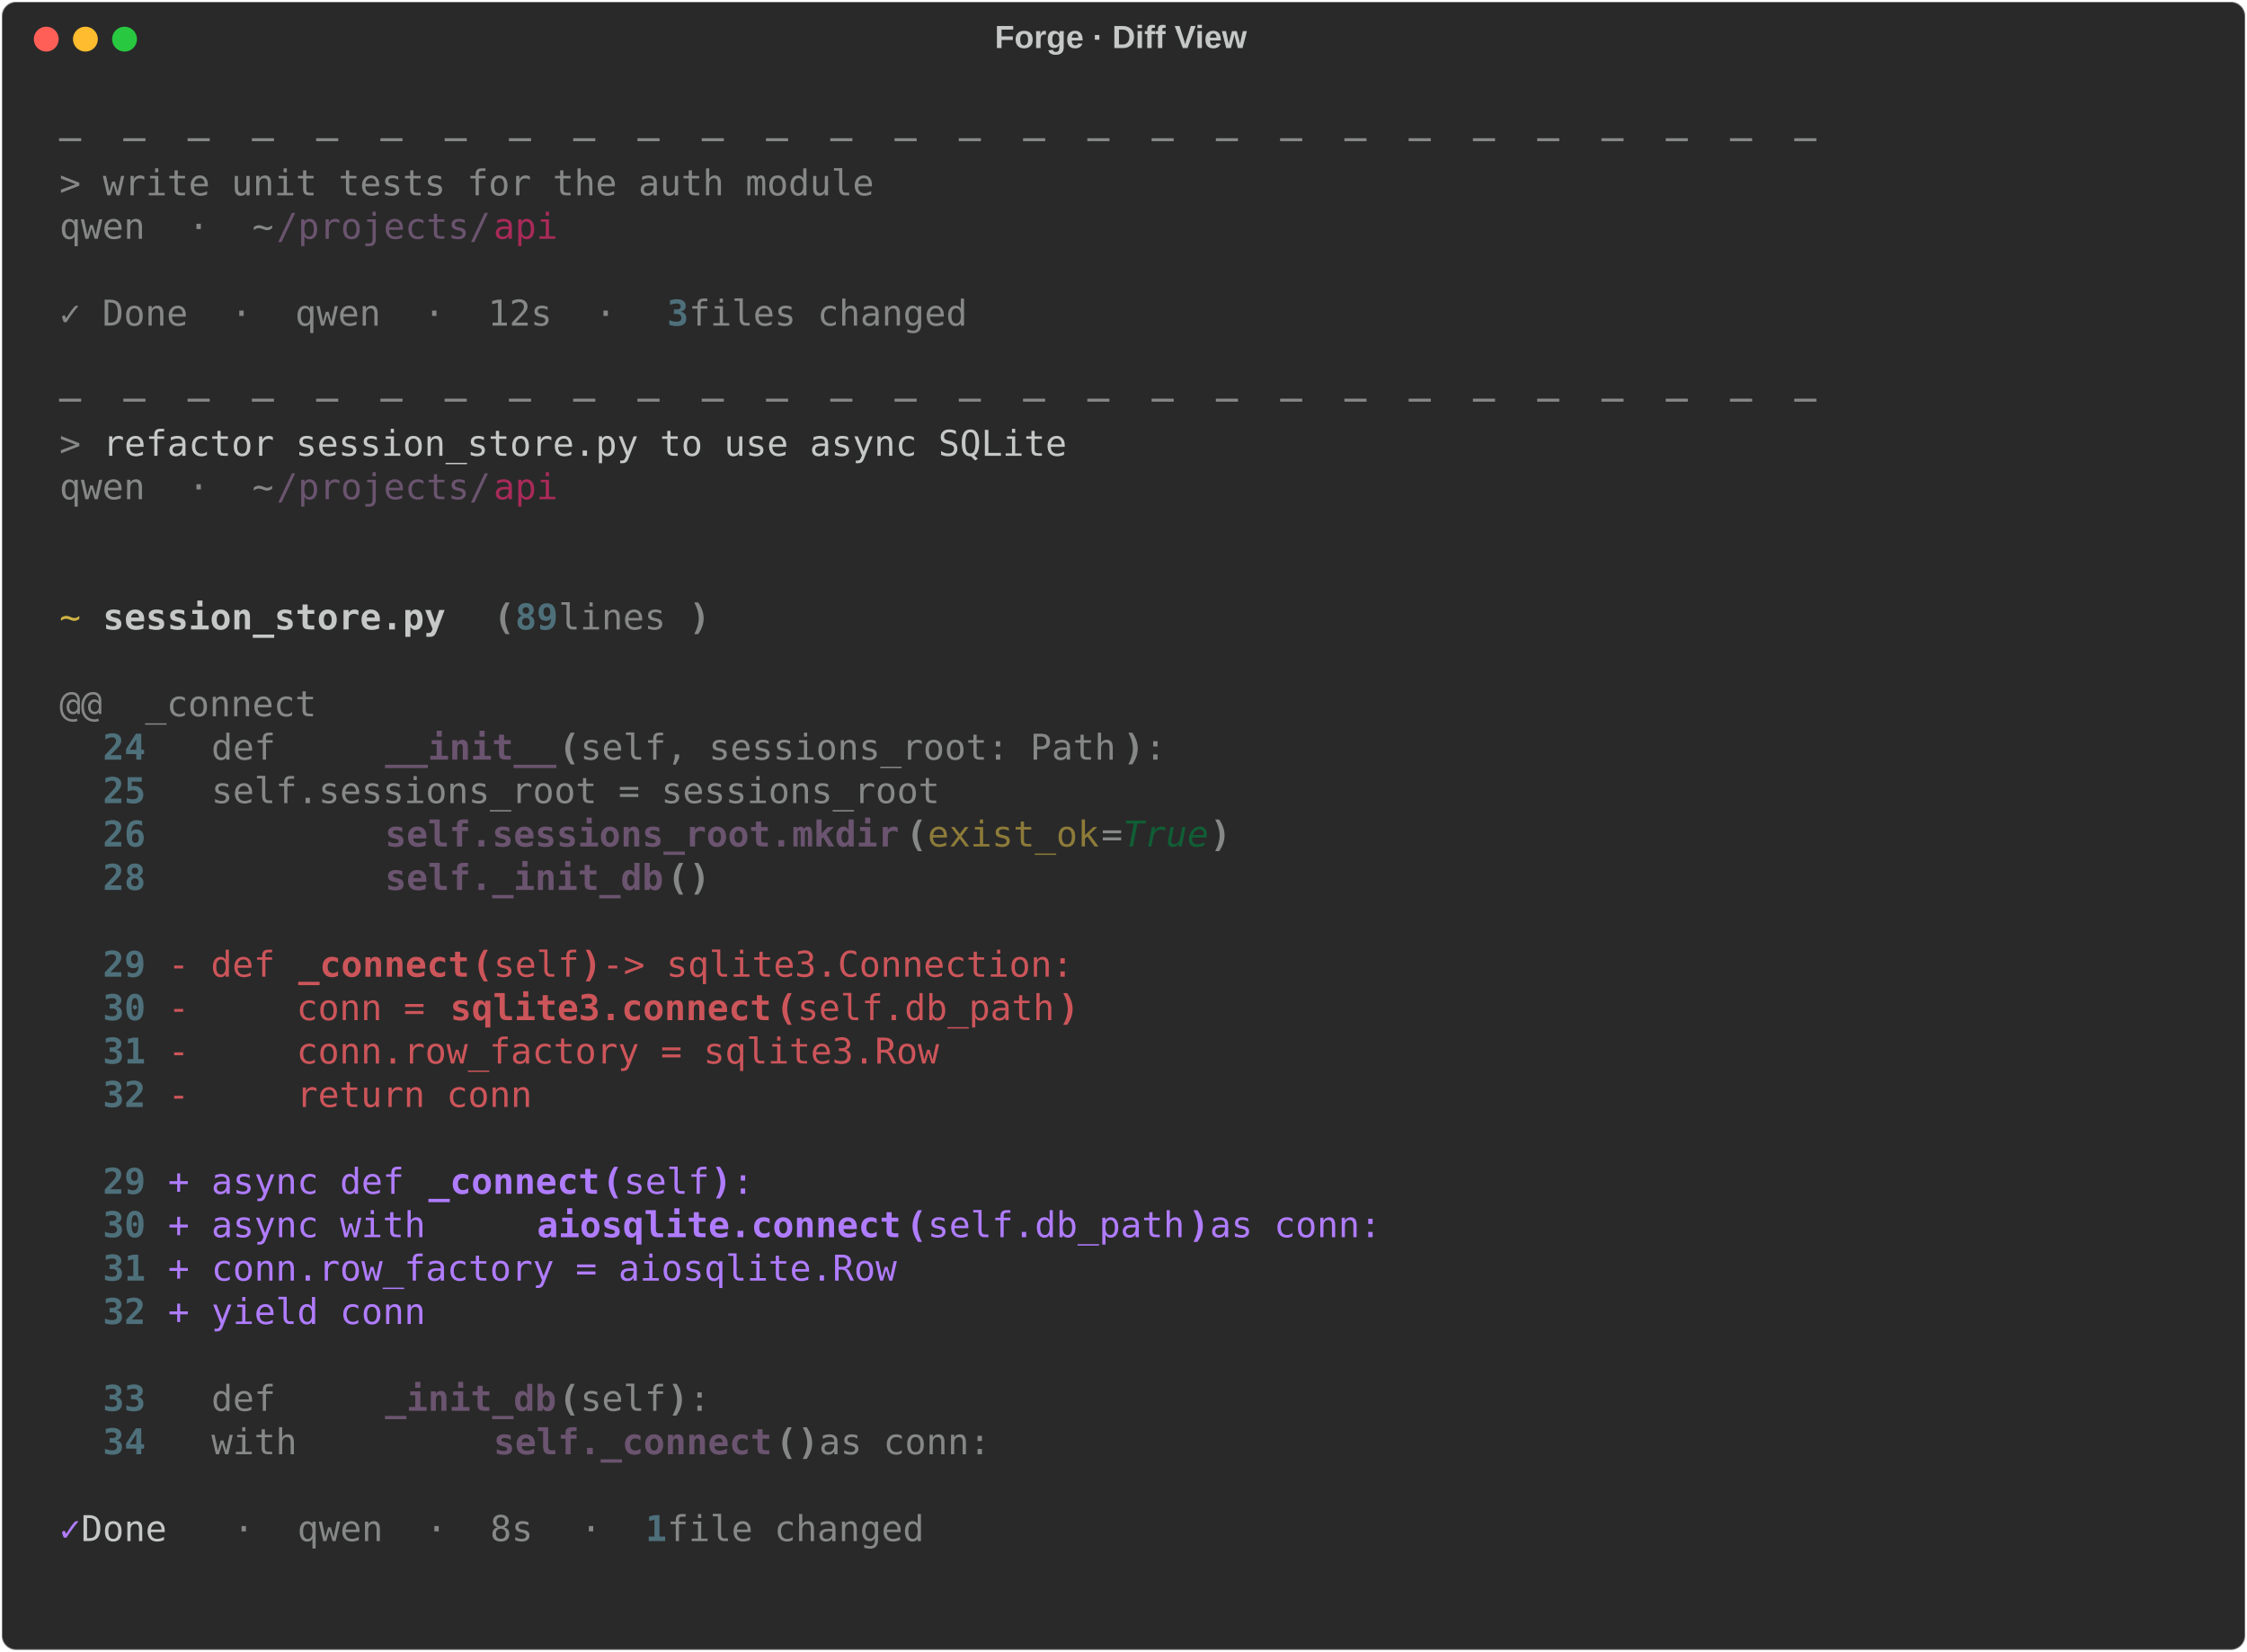
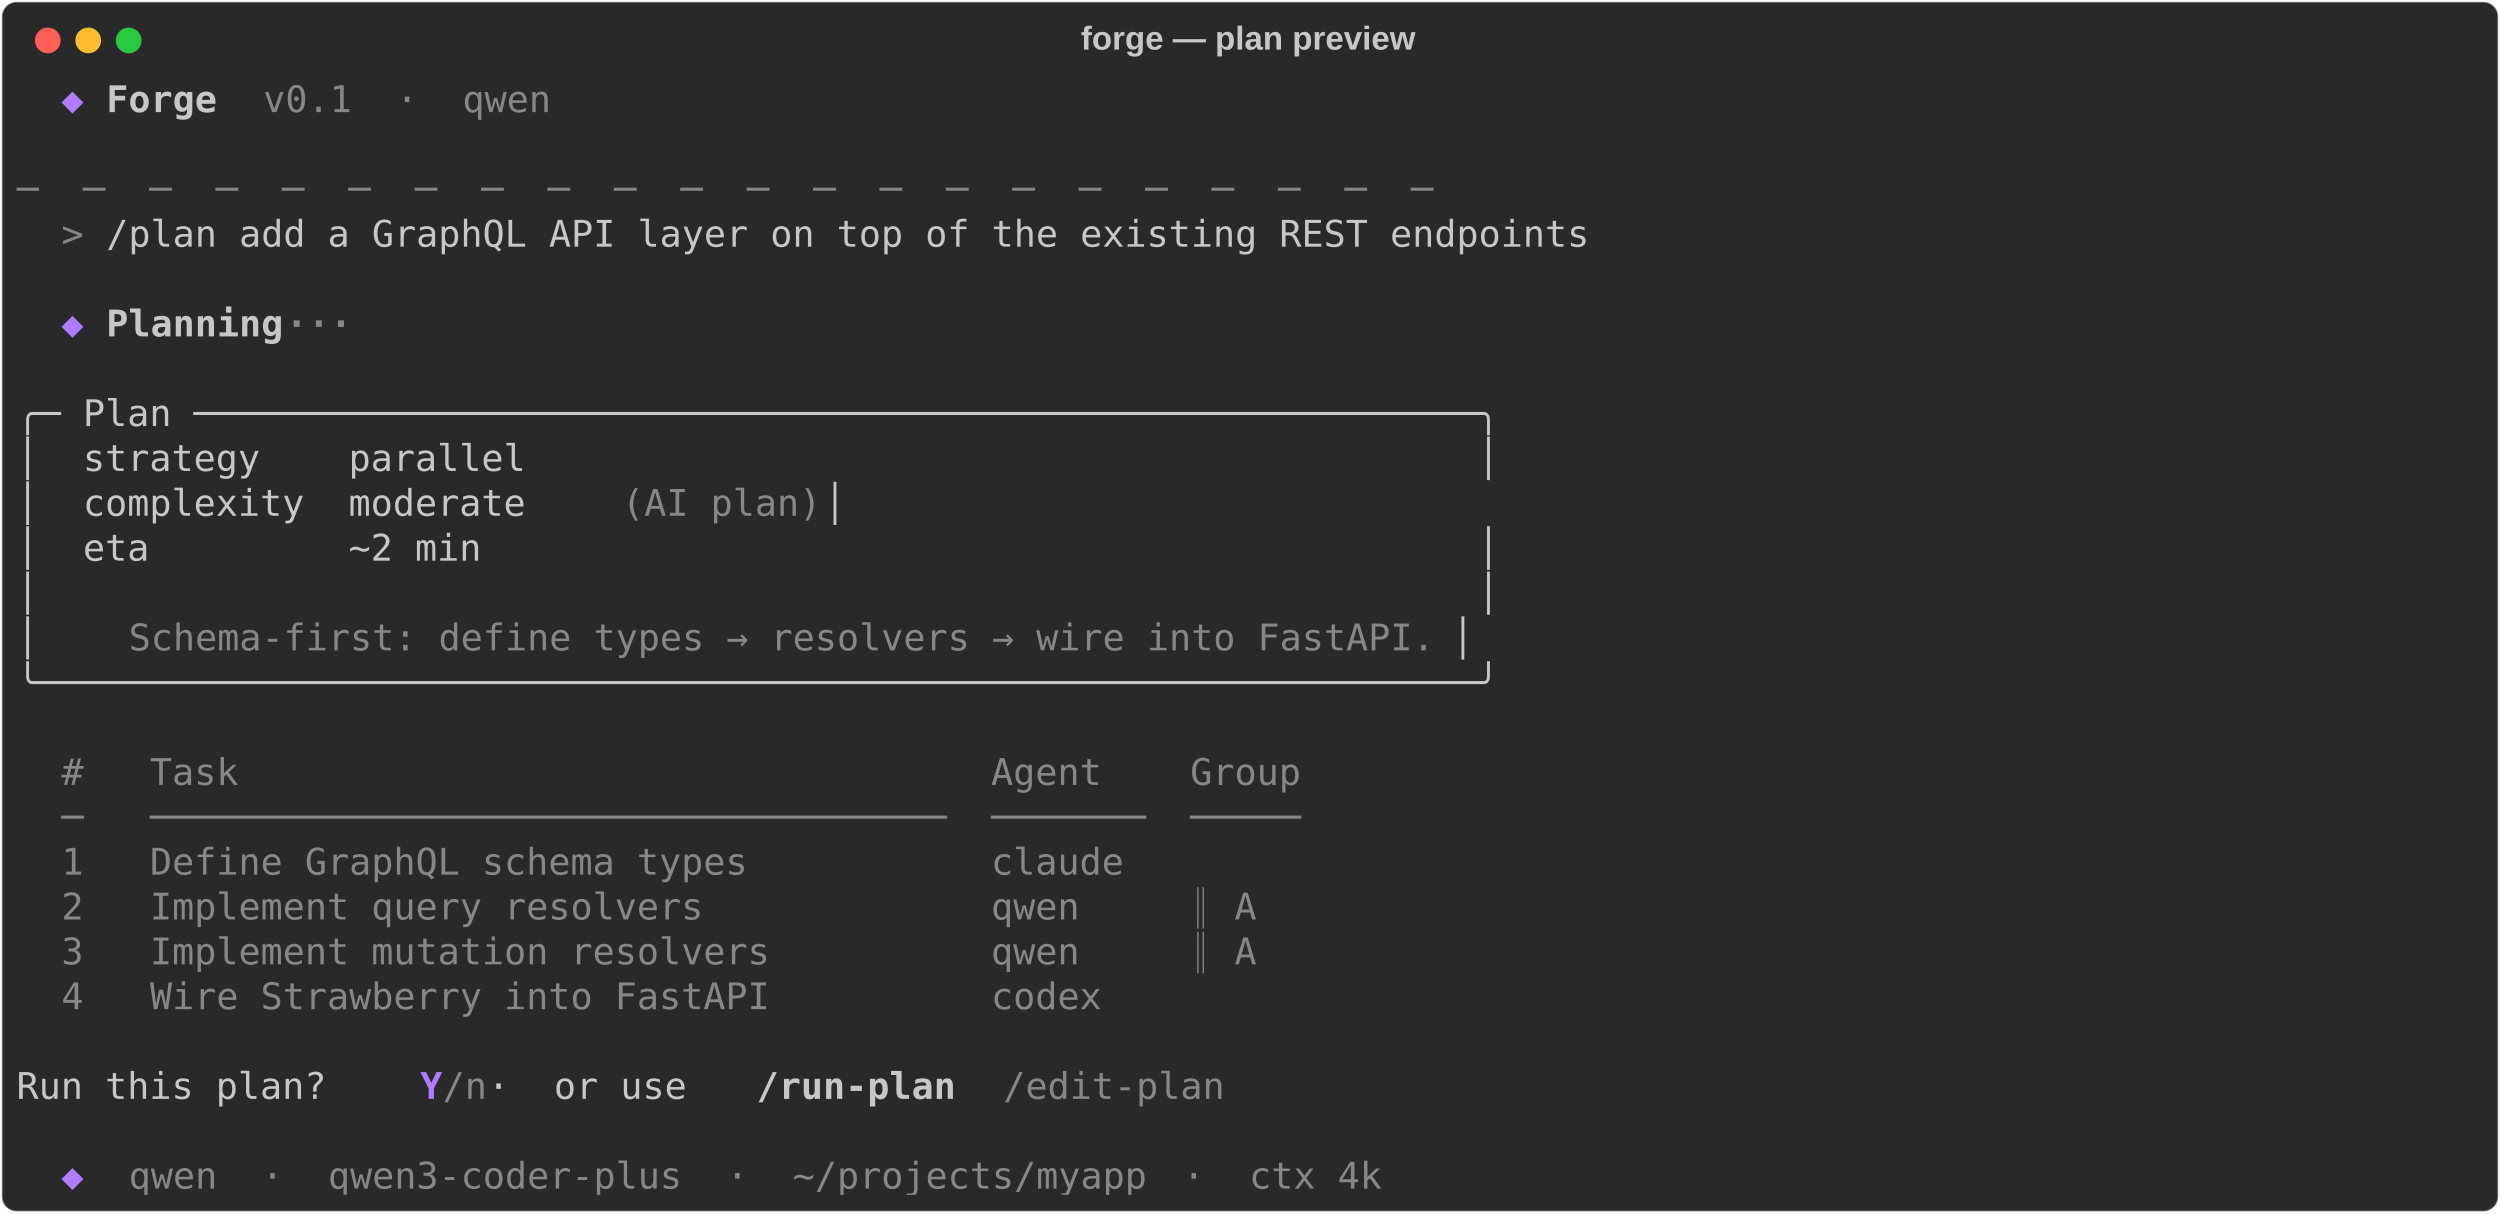
- <svg xmlns="http://www.w3.org/2000/svg" class="rich-terminal" viewBox="0 0 1263 928.4">
+ <svg xmlns="http://www.w3.org/2000/svg" class="rich-terminal" viewBox="0 0 1360 660.0">
  <style>

    @font-face {
        font-family: "Fira Code";
        src: local("FiraCode-Regular"),
                url("https://cdnjs.cloudflare.com/ajax/libs/firacode/6.2.0/woff2/FiraCode-Regular.woff2") format("woff2"),
                url("https://cdnjs.cloudflare.com/ajax/libs/firacode/6.2.0/woff/FiraCode-Regular.woff") format("woff");
        font-style: normal;
        font-weight: 400;
    }
    @font-face {
        font-family: "Fira Code";
        src: local("FiraCode-Bold"),
                url("https://cdnjs.cloudflare.com/ajax/libs/firacode/6.2.0/woff2/FiraCode-Bold.woff2") format("woff2"),
                url("https://cdnjs.cloudflare.com/ajax/libs/firacode/6.2.0/woff/FiraCode-Bold.woff") format("woff");
        font-style: bold;
        font-weight: 700;
    }

-     .terminal-2908057099-matrix {
+     .terminal-2905224215-matrix {
        font-family: Fira Code, monospace;
        font-size: 20px;
        line-height: 24.4px;
        font-variant-east-asian: full-width;
    }

-     .terminal-2908057099-title {
+     .terminal-2905224215-title {
        font-size: 18px;
        font-weight: bold;
        font-family: arial;
    }

-     .terminal-2908057099-r1 { fill: #c5c8c6 }
- .terminal-2908057099-r2 { fill: #868887 }
- .terminal-2908057099-r3 { fill: #6b546f }
- .terminal-2908057099-r4 { fill: #a92a59 }
- .terminal-2908057099-r5 { fill: #4e707b;font-weight: bold }
- .terminal-2908057099-r6 { fill: #d0b344 }
- .terminal-2908057099-r7 { fill: #c5c8c6;font-weight: bold }
- .terminal-2908057099-r8 { fill: #868887;font-weight: bold }
- .terminal-2908057099-r9 { fill: #6b546f;font-weight: bold }
- .terminal-2908057099-r10 { fill: #8d7b39 }
- .terminal-2908057099-r11 { fill: #105e35;font-style: italic; }
- .terminal-2908057099-r12 { fill: #cc555a }
- .terminal-2908057099-r13 { fill: #cc555a;font-weight: bold }
- .terminal-2908057099-r14 { fill: #b07cff }
- .terminal-2908057099-r15 { fill: #b07cff;font-weight: bold }
+     .terminal-2905224215-r1 { fill: #c5c8c6 }
+ .terminal-2905224215-r2 { fill: #b07cff;font-weight: bold }
+ .terminal-2905224215-r3 { fill: #c5c8c6;font-weight: bold }
+ .terminal-2905224215-r4 { fill: #868887 }
+ .terminal-2905224215-r5 { fill: #868887;font-weight: bold }
    </style>
  <defs>
-     <clipPath id="terminal-2908057099-clip-terminal">
-       <rect x="0" y="0" width="1243.4" height="877.4" />
-     </clipPath>
-     <clipPath id="terminal-2908057099-line-0">
-       <rect x="0" y="1.5" width="1244.4" height="24.65" />
-     </clipPath>
-     <clipPath id="terminal-2908057099-line-1">
-       <rect x="0" y="25.9" width="1244.4" height="24.65" />
-     </clipPath>
-     <clipPath id="terminal-2908057099-line-2">
-       <rect x="0" y="50.3" width="1244.4" height="24.65" />
-     </clipPath>
-     <clipPath id="terminal-2908057099-line-3">
-       <rect x="0" y="74.7" width="1244.4" height="24.65" />
-     </clipPath>
-     <clipPath id="terminal-2908057099-line-4">
-       <rect x="0" y="99.1" width="1244.4" height="24.65" />
-     </clipPath>
-     <clipPath id="terminal-2908057099-line-5">
-       <rect x="0" y="123.5" width="1244.4" height="24.65" />
-     </clipPath>
-     <clipPath id="terminal-2908057099-line-6">
-       <rect x="0" y="147.9" width="1244.4" height="24.65" />
-     </clipPath>
-     <clipPath id="terminal-2908057099-line-7">
-       <rect x="0" y="172.3" width="1244.4" height="24.65" />
-     </clipPath>
-     <clipPath id="terminal-2908057099-line-8">
-       <rect x="0" y="196.7" width="1244.4" height="24.65" />
-     </clipPath>
-     <clipPath id="terminal-2908057099-line-9">
-       <rect x="0" y="221.1" width="1244.4" height="24.65" />
-     </clipPath>
-     <clipPath id="terminal-2908057099-line-10">
-       <rect x="0" y="245.5" width="1244.4" height="24.65" />
-     </clipPath>
-     <clipPath id="terminal-2908057099-line-11">
-       <rect x="0" y="269.9" width="1244.4" height="24.65" />
-     </clipPath>
-     <clipPath id="terminal-2908057099-line-12">
-       <rect x="0" y="294.3" width="1244.4" height="24.65" />
-     </clipPath>
-     <clipPath id="terminal-2908057099-line-13">
-       <rect x="0" y="318.7" width="1244.4" height="24.65" />
-     </clipPath>
-     <clipPath id="terminal-2908057099-line-14">
-       <rect x="0" y="343.1" width="1244.4" height="24.65" />
-     </clipPath>
-     <clipPath id="terminal-2908057099-line-15">
-       <rect x="0" y="367.5" width="1244.4" height="24.65" />
-     </clipPath>
-     <clipPath id="terminal-2908057099-line-16">
-       <rect x="0" y="391.9" width="1244.4" height="24.65" />
-     </clipPath>
-     <clipPath id="terminal-2908057099-line-17">
-       <rect x="0" y="416.3" width="1244.4" height="24.65" />
-     </clipPath>
-     <clipPath id="terminal-2908057099-line-18">
-       <rect x="0" y="440.7" width="1244.4" height="24.65" />
-     </clipPath>
-     <clipPath id="terminal-2908057099-line-19">
-       <rect x="0" y="465.1" width="1244.4" height="24.65" />
-     </clipPath>
-     <clipPath id="terminal-2908057099-line-20">
-       <rect x="0" y="489.5" width="1244.4" height="24.65" />
-     </clipPath>
-     <clipPath id="terminal-2908057099-line-21">
-       <rect x="0" y="513.9" width="1244.4" height="24.65" />
-     </clipPath>
-     <clipPath id="terminal-2908057099-line-22">
-       <rect x="0" y="538.3" width="1244.4" height="24.65" />
-     </clipPath>
-     <clipPath id="terminal-2908057099-line-23">
-       <rect x="0" y="562.7" width="1244.4" height="24.65" />
-     </clipPath>
-     <clipPath id="terminal-2908057099-line-24">
-       <rect x="0" y="587.1" width="1244.4" height="24.65" />
-     </clipPath>
-     <clipPath id="terminal-2908057099-line-25">
-       <rect x="0" y="611.5" width="1244.4" height="24.65" />
-     </clipPath>
-     <clipPath id="terminal-2908057099-line-26">
-       <rect x="0" y="635.9" width="1244.4" height="24.65" />
-     </clipPath>
-     <clipPath id="terminal-2908057099-line-27">
-       <rect x="0" y="660.3" width="1244.4" height="24.65" />
-     </clipPath>
-     <clipPath id="terminal-2908057099-line-28">
-       <rect x="0" y="684.7" width="1244.4" height="24.65" />
-     </clipPath>
-     <clipPath id="terminal-2908057099-line-29">
-       <rect x="0" y="709.1" width="1244.4" height="24.65" />
-     </clipPath>
-     <clipPath id="terminal-2908057099-line-30">
-       <rect x="0" y="733.5" width="1244.4" height="24.65" />
-     </clipPath>
-     <clipPath id="terminal-2908057099-line-31">
-       <rect x="0" y="757.9" width="1244.4" height="24.65" />
-     </clipPath>
-     <clipPath id="terminal-2908057099-line-32">
-       <rect x="0" y="782.3" width="1244.4" height="24.65" />
-     </clipPath>
-     <clipPath id="terminal-2908057099-line-33">
-       <rect x="0" y="806.7" width="1244.4" height="24.65" />
-     </clipPath>
-     <clipPath id="terminal-2908057099-line-34">
-       <rect x="0" y="831.1" width="1244.4" height="24.65" />
+     <clipPath id="terminal-2905224215-clip-terminal">
+       <rect x="0" y="0" width="1341.0" height="609.0" />
+     </clipPath>
+     <clipPath id="terminal-2905224215-line-0">
+       <rect x="0" y="1.5" width="1342" height="24.65" />
+     </clipPath>
+     <clipPath id="terminal-2905224215-line-1">
+       <rect x="0" y="25.9" width="1342" height="24.65" />
+     </clipPath>
+     <clipPath id="terminal-2905224215-line-2">
+       <rect x="0" y="50.3" width="1342" height="24.65" />
+     </clipPath>
+     <clipPath id="terminal-2905224215-line-3">
+       <rect x="0" y="74.7" width="1342" height="24.65" />
+     </clipPath>
+     <clipPath id="terminal-2905224215-line-4">
+       <rect x="0" y="99.1" width="1342" height="24.65" />
+     </clipPath>
+     <clipPath id="terminal-2905224215-line-5">
+       <rect x="0" y="123.5" width="1342" height="24.65" />
+     </clipPath>
+     <clipPath id="terminal-2905224215-line-6">
+       <rect x="0" y="147.9" width="1342" height="24.65" />
+     </clipPath>
+     <clipPath id="terminal-2905224215-line-7">
+       <rect x="0" y="172.3" width="1342" height="24.65" />
+     </clipPath>
+     <clipPath id="terminal-2905224215-line-8">
+       <rect x="0" y="196.7" width="1342" height="24.65" />
+     </clipPath>
+     <clipPath id="terminal-2905224215-line-9">
+       <rect x="0" y="221.1" width="1342" height="24.65" />
+     </clipPath>
+     <clipPath id="terminal-2905224215-line-10">
+       <rect x="0" y="245.5" width="1342" height="24.65" />
+     </clipPath>
+     <clipPath id="terminal-2905224215-line-11">
+       <rect x="0" y="269.9" width="1342" height="24.65" />
+     </clipPath>
+     <clipPath id="terminal-2905224215-line-12">
+       <rect x="0" y="294.3" width="1342" height="24.65" />
+     </clipPath>
+     <clipPath id="terminal-2905224215-line-13">
+       <rect x="0" y="318.7" width="1342" height="24.65" />
+     </clipPath>
+     <clipPath id="terminal-2905224215-line-14">
+       <rect x="0" y="343.1" width="1342" height="24.65" />
+     </clipPath>
+     <clipPath id="terminal-2905224215-line-15">
+       <rect x="0" y="367.5" width="1342" height="24.65" />
+     </clipPath>
+     <clipPath id="terminal-2905224215-line-16">
+       <rect x="0" y="391.9" width="1342" height="24.65" />
+     </clipPath>
+     <clipPath id="terminal-2905224215-line-17">
+       <rect x="0" y="416.3" width="1342" height="24.65" />
+     </clipPath>
+     <clipPath id="terminal-2905224215-line-18">
+       <rect x="0" y="440.7" width="1342" height="24.65" />
+     </clipPath>
+     <clipPath id="terminal-2905224215-line-19">
+       <rect x="0" y="465.1" width="1342" height="24.65" />
+     </clipPath>
+     <clipPath id="terminal-2905224215-line-20">
+       <rect x="0" y="489.5" width="1342" height="24.65" />
+     </clipPath>
+     <clipPath id="terminal-2905224215-line-21">
+       <rect x="0" y="513.9" width="1342" height="24.65" />
+     </clipPath>
+     <clipPath id="terminal-2905224215-line-22">
+       <rect x="0" y="538.3" width="1342" height="24.65" />
+     </clipPath>
+     <clipPath id="terminal-2905224215-line-23">
+       <rect x="0" y="562.7" width="1342" height="24.65" />
    </clipPath>
  </defs>
-   <rect fill="#292929" stroke="rgba(255,255,255,0.35)" stroke-width="1" x="1" y="1" width="1261" height="926.4" rx="8" />
-   <text class="terminal-2908057099-title" fill="#c5c8c6" text-anchor="middle" x="630" y="27">Forge · Diff View</text>
+   <rect fill="#292929" stroke="rgba(255,255,255,0.35)" stroke-width="1" x="1" y="1" width="1358" height="658" rx="8" />
+   <text class="terminal-2905224215-title" fill="#c5c8c6" text-anchor="middle" x="679" y="27">forge — plan preview</text>
  <g transform="translate(26,22)">
    <circle cx="0" cy="0" r="7" fill="#ff5f57" />
    <circle cx="22" cy="0" r="7" fill="#febc2e" />
    <circle cx="44" cy="0" r="7" fill="#28c840" />
  </g>
-   <g transform="translate(9, 41)" clip-path="url(#terminal-2908057099-clip-terminal)">
-     <g class="terminal-2908057099-matrix">
-       <text class="terminal-2908057099-r1" x="1244.4" y="20" textLength="12.2" clip-path="url(#terminal-2908057099-line-0)">
- </text>
-       <text class="terminal-2908057099-r2" x="24.4" y="44.4" textLength="1049.2" clip-path="url(#terminal-2908057099-line-1)">  ─  ─  ─  ─  ─  ─  ─  ─  ─  ─  ─  ─  ─  ─  ─  ─  ─  ─  ─  ─  ─  ─  ─  ─  ─  ─  ─  ─  </text>
-       <text class="terminal-2908057099-r1" x="1244.4" y="44.4" textLength="12.2" clip-path="url(#terminal-2908057099-line-1)">
- </text>
-       <text class="terminal-2908057099-r2" x="24.4" y="68.8" textLength="12.2" clip-path="url(#terminal-2908057099-line-2)">&gt;</text>
-       <text class="terminal-2908057099-r2" x="48.8" y="68.8" textLength="439.2" clip-path="url(#terminal-2908057099-line-2)">write unit tests for the auth module</text>
-       <text class="terminal-2908057099-r1" x="1244.4" y="68.8" textLength="12.2" clip-path="url(#terminal-2908057099-line-2)">
- </text>
-       <text class="terminal-2908057099-r2" x="24.4" y="93.2" textLength="122" clip-path="url(#terminal-2908057099-line-3)">qwen  ·  ~</text>
-       <text class="terminal-2908057099-r3" x="146.4" y="93.2" textLength="122" clip-path="url(#terminal-2908057099-line-3)">/projects/</text>
-       <text class="terminal-2908057099-r4" x="268.4" y="93.2" textLength="36.6" clip-path="url(#terminal-2908057099-line-3)">api</text>
-       <text class="terminal-2908057099-r1" x="1244.4" y="93.2" textLength="12.2" clip-path="url(#terminal-2908057099-line-3)">
- </text>
-       <text class="terminal-2908057099-r1" x="1244.4" y="117.6" textLength="12.2" clip-path="url(#terminal-2908057099-line-4)">
- </text>
-       <text class="terminal-2908057099-r2" x="24.4" y="142" textLength="341.6" clip-path="url(#terminal-2908057099-line-5)">✓ Done  ·  qwen  ·  12s  ·  </text>
-       <text class="terminal-2908057099-r5" x="366" y="142" textLength="12.2" clip-path="url(#terminal-2908057099-line-5)">3</text>
-       <text class="terminal-2908057099-r2" x="378.2" y="142" textLength="170.8" clip-path="url(#terminal-2908057099-line-5)"> files changed</text>
-       <text class="terminal-2908057099-r1" x="1244.4" y="142" textLength="12.2" clip-path="url(#terminal-2908057099-line-5)">
- </text>
-       <text class="terminal-2908057099-r1" x="1244.4" y="166.4" textLength="12.2" clip-path="url(#terminal-2908057099-line-6)">
- </text>
-       <text class="terminal-2908057099-r2" x="24.4" y="190.8" textLength="1049.2" clip-path="url(#terminal-2908057099-line-7)">  ─  ─  ─  ─  ─  ─  ─  ─  ─  ─  ─  ─  ─  ─  ─  ─  ─  ─  ─  ─  ─  ─  ─  ─  ─  ─  ─  ─  </text>
-       <text class="terminal-2908057099-r1" x="1244.4" y="190.8" textLength="12.2" clip-path="url(#terminal-2908057099-line-7)">
- </text>
-       <text class="terminal-2908057099-r2" x="24.4" y="215.2" textLength="12.2" clip-path="url(#terminal-2908057099-line-8)">&gt;</text>
-       <text class="terminal-2908057099-r1" x="48.8" y="215.2" textLength="549" clip-path="url(#terminal-2908057099-line-8)">refactor session_store.py to use async SQLite</text>
-       <text class="terminal-2908057099-r1" x="1244.4" y="215.2" textLength="12.2" clip-path="url(#terminal-2908057099-line-8)">
- </text>
-       <text class="terminal-2908057099-r2" x="24.4" y="239.6" textLength="122" clip-path="url(#terminal-2908057099-line-9)">qwen  ·  ~</text>
-       <text class="terminal-2908057099-r3" x="146.4" y="239.6" textLength="122" clip-path="url(#terminal-2908057099-line-9)">/projects/</text>
-       <text class="terminal-2908057099-r4" x="268.4" y="239.6" textLength="36.6" clip-path="url(#terminal-2908057099-line-9)">api</text>
-       <text class="terminal-2908057099-r1" x="1244.4" y="239.6" textLength="12.2" clip-path="url(#terminal-2908057099-line-9)">
- </text>
-       <text class="terminal-2908057099-r1" x="1244.4" y="264" textLength="12.2" clip-path="url(#terminal-2908057099-line-10)">
- </text>
-       <text class="terminal-2908057099-r1" x="1244.4" y="288.4" textLength="12.2" clip-path="url(#terminal-2908057099-line-11)">
- </text>
-       <text class="terminal-2908057099-r6" x="24.4" y="312.8" textLength="12.2" clip-path="url(#terminal-2908057099-line-12)">~</text>
-       <text class="terminal-2908057099-r7" x="48.8" y="312.8" textLength="195.2" clip-path="url(#terminal-2908057099-line-12)">session_store.py</text>
-       <text class="terminal-2908057099-r8" x="268.4" y="312.8" textLength="12.2" clip-path="url(#terminal-2908057099-line-12)">(</text>
-       <text class="terminal-2908057099-r5" x="280.6" y="312.8" textLength="24.4" clip-path="url(#terminal-2908057099-line-12)">89</text>
-       <text class="terminal-2908057099-r2" x="305" y="312.8" textLength="73.2" clip-path="url(#terminal-2908057099-line-12)"> lines</text>
-       <text class="terminal-2908057099-r8" x="378.2" y="312.8" textLength="12.2" clip-path="url(#terminal-2908057099-line-12)">)</text>
-       <text class="terminal-2908057099-r1" x="1244.4" y="312.8" textLength="12.2" clip-path="url(#terminal-2908057099-line-12)">
- </text>
-       <text class="terminal-2908057099-r1" x="1244.4" y="337.2" textLength="12.2" clip-path="url(#terminal-2908057099-line-13)">
- </text>
-       <text class="terminal-2908057099-r2" x="24.4" y="361.6" textLength="146.4" clip-path="url(#terminal-2908057099-line-14)">@@  _connect</text>
-       <text class="terminal-2908057099-r1" x="1244.4" y="361.6" textLength="12.2" clip-path="url(#terminal-2908057099-line-14)">
- </text>
-       <text class="terminal-2908057099-r5" x="48.8" y="386" textLength="24.4" clip-path="url(#terminal-2908057099-line-15)">24</text>
-       <text class="terminal-2908057099-r2" x="109.8" y="386" textLength="97.6" clip-path="url(#terminal-2908057099-line-15)">    def </text>
-       <text class="terminal-2908057099-r9" x="207.4" y="386" textLength="97.6" clip-path="url(#terminal-2908057099-line-15)">__init__</text>
-       <text class="terminal-2908057099-r8" x="305" y="386" textLength="12.2" clip-path="url(#terminal-2908057099-line-15)">(</text>
-       <text class="terminal-2908057099-r2" x="317.2" y="386" textLength="305" clip-path="url(#terminal-2908057099-line-15)">self, sessions_root: Path</text>
-       <text class="terminal-2908057099-r8" x="622.2" y="386" textLength="12.2" clip-path="url(#terminal-2908057099-line-15)">)</text>
-       <text class="terminal-2908057099-r2" x="634.4" y="386" textLength="12.2" clip-path="url(#terminal-2908057099-line-15)">:</text>
-       <text class="terminal-2908057099-r1" x="1244.4" y="386" textLength="12.2" clip-path="url(#terminal-2908057099-line-15)">
- </text>
-       <text class="terminal-2908057099-r5" x="48.8" y="410.4" textLength="24.4" clip-path="url(#terminal-2908057099-line-16)">25</text>
-       <text class="terminal-2908057099-r2" x="109.8" y="410.4" textLength="512.4" clip-path="url(#terminal-2908057099-line-16)">        self.sessions_root = sessions_root</text>
-       <text class="terminal-2908057099-r1" x="1244.4" y="410.4" textLength="12.2" clip-path="url(#terminal-2908057099-line-16)">
- </text>
-       <text class="terminal-2908057099-r5" x="48.8" y="434.8" textLength="24.4" clip-path="url(#terminal-2908057099-line-17)">26</text>
-       <text class="terminal-2908057099-r9" x="207.4" y="434.8" textLength="292.8" clip-path="url(#terminal-2908057099-line-17)">self.sessions_root.mkdir</text>
-       <text class="terminal-2908057099-r8" x="500.2" y="434.8" textLength="12.2" clip-path="url(#terminal-2908057099-line-17)">(</text>
-       <text class="terminal-2908057099-r10" x="512.4" y="434.8" textLength="97.6" clip-path="url(#terminal-2908057099-line-17)">exist_ok</text>
-       <text class="terminal-2908057099-r2" x="610" y="434.8" textLength="12.2" clip-path="url(#terminal-2908057099-line-17)">=</text>
-       <text class="terminal-2908057099-r11" x="622.2" y="434.8" textLength="48.8" clip-path="url(#terminal-2908057099-line-17)">True</text>
-       <text class="terminal-2908057099-r8" x="671" y="434.8" textLength="12.2" clip-path="url(#terminal-2908057099-line-17)">)</text>
-       <text class="terminal-2908057099-r1" x="1244.4" y="434.8" textLength="12.2" clip-path="url(#terminal-2908057099-line-17)">
- </text>
-       <text class="terminal-2908057099-r5" x="48.8" y="459.2" textLength="24.4" clip-path="url(#terminal-2908057099-line-18)">28</text>
-       <text class="terminal-2908057099-r9" x="207.4" y="459.2" textLength="158.6" clip-path="url(#terminal-2908057099-line-18)">self._init_db</text>
-       <text class="terminal-2908057099-r8" x="366" y="459.2" textLength="12.2" clip-path="url(#terminal-2908057099-line-18)">(</text>
-       <text class="terminal-2908057099-r8" x="378.2" y="459.2" textLength="12.2" clip-path="url(#terminal-2908057099-line-18)">)</text>
-       <text class="terminal-2908057099-r1" x="1244.4" y="459.2" textLength="12.2" clip-path="url(#terminal-2908057099-line-18)">
- </text>
-       <text class="terminal-2908057099-r1" x="1244.4" y="483.6" textLength="12.2" clip-path="url(#terminal-2908057099-line-19)">
- </text>
-       <text class="terminal-2908057099-r5" x="48.8" y="508" textLength="24.4" clip-path="url(#terminal-2908057099-line-20)">29</text>
-       <text class="terminal-2908057099-r12" x="85.4" y="508" textLength="73.2" clip-path="url(#terminal-2908057099-line-20)">- def </text>
-       <text class="terminal-2908057099-r13" x="158.6" y="508" textLength="97.6" clip-path="url(#terminal-2908057099-line-20)">_connect</text>
-       <text class="terminal-2908057099-r13" x="256.2" y="508" textLength="12.2" clip-path="url(#terminal-2908057099-line-20)">(</text>
-       <text class="terminal-2908057099-r12" x="268.4" y="508" textLength="48.8" clip-path="url(#terminal-2908057099-line-20)">self</text>
-       <text class="terminal-2908057099-r13" x="317.2" y="508" textLength="12.2" clip-path="url(#terminal-2908057099-line-20)">)</text>
-       <text class="terminal-2908057099-r12" x="329.4" y="508" textLength="280.6" clip-path="url(#terminal-2908057099-line-20)"> -&gt; sqlite3.Connection:</text>
-       <text class="terminal-2908057099-r1" x="1244.4" y="508" textLength="12.2" clip-path="url(#terminal-2908057099-line-20)">
- </text>
-       <text class="terminal-2908057099-r5" x="48.8" y="532.4" textLength="24.4" clip-path="url(#terminal-2908057099-line-21)">30</text>
-       <text class="terminal-2908057099-r12" x="85.4" y="532.4" textLength="158.6" clip-path="url(#terminal-2908057099-line-21)">-     conn = </text>
-       <text class="terminal-2908057099-r13" x="244" y="532.4" textLength="183" clip-path="url(#terminal-2908057099-line-21)">sqlite3.connect</text>
-       <text class="terminal-2908057099-r13" x="427" y="532.4" textLength="12.2" clip-path="url(#terminal-2908057099-line-21)">(</text>
-       <text class="terminal-2908057099-r12" x="439.2" y="532.4" textLength="146.4" clip-path="url(#terminal-2908057099-line-21)">self.db_path</text>
-       <text class="terminal-2908057099-r13" x="585.6" y="532.4" textLength="12.2" clip-path="url(#terminal-2908057099-line-21)">)</text>
-       <text class="terminal-2908057099-r1" x="1244.4" y="532.4" textLength="12.2" clip-path="url(#terminal-2908057099-line-21)">
- </text>
-       <text class="terminal-2908057099-r5" x="48.8" y="556.8" textLength="24.4" clip-path="url(#terminal-2908057099-line-22)">31</text>
-       <text class="terminal-2908057099-r12" x="85.4" y="556.8" textLength="439.2" clip-path="url(#terminal-2908057099-line-22)">-     conn.row_factory = sqlite3.Row</text>
-       <text class="terminal-2908057099-r1" x="1244.4" y="556.8" textLength="12.2" clip-path="url(#terminal-2908057099-line-22)">
- </text>
-       <text class="terminal-2908057099-r5" x="48.8" y="581.2" textLength="24.4" clip-path="url(#terminal-2908057099-line-23)">32</text>
-       <text class="terminal-2908057099-r12" x="85.4" y="581.2" textLength="207.4" clip-path="url(#terminal-2908057099-line-23)">-     return conn</text>
-       <text class="terminal-2908057099-r1" x="1244.4" y="581.2" textLength="12.2" clip-path="url(#terminal-2908057099-line-23)">
- </text>
-       <text class="terminal-2908057099-r1" x="1244.4" y="605.6" textLength="12.2" clip-path="url(#terminal-2908057099-line-24)">
- </text>
-       <text class="terminal-2908057099-r5" x="48.8" y="630" textLength="24.4" clip-path="url(#terminal-2908057099-line-25)">29</text>
-       <text class="terminal-2908057099-r14" x="85.4" y="630" textLength="12.2" clip-path="url(#terminal-2908057099-line-25)">+</text>
-       <text class="terminal-2908057099-r14" x="109.8" y="630" textLength="122" clip-path="url(#terminal-2908057099-line-25)">async def </text>
-       <text class="terminal-2908057099-r15" x="231.8" y="630" textLength="97.6" clip-path="url(#terminal-2908057099-line-25)">_connect</text>
-       <text class="terminal-2908057099-r15" x="329.4" y="630" textLength="12.2" clip-path="url(#terminal-2908057099-line-25)">(</text>
-       <text class="terminal-2908057099-r14" x="341.6" y="630" textLength="48.8" clip-path="url(#terminal-2908057099-line-25)">self</text>
-       <text class="terminal-2908057099-r15" x="390.4" y="630" textLength="12.2" clip-path="url(#terminal-2908057099-line-25)">)</text>
-       <text class="terminal-2908057099-r14" x="402.6" y="630" textLength="12.2" clip-path="url(#terminal-2908057099-line-25)">:</text>
-       <text class="terminal-2908057099-r1" x="1244.4" y="630" textLength="12.2" clip-path="url(#terminal-2908057099-line-25)">
- </text>
-       <text class="terminal-2908057099-r5" x="48.8" y="654.4" textLength="24.4" clip-path="url(#terminal-2908057099-line-26)">30</text>
-       <text class="terminal-2908057099-r14" x="85.4" y="654.4" textLength="12.2" clip-path="url(#terminal-2908057099-line-26)">+</text>
-       <text class="terminal-2908057099-r14" x="109.8" y="654.4" textLength="183" clip-path="url(#terminal-2908057099-line-26)">    async with </text>
-       <text class="terminal-2908057099-r15" x="292.8" y="654.4" textLength="207.4" clip-path="url(#terminal-2908057099-line-26)">aiosqlite.connect</text>
-       <text class="terminal-2908057099-r15" x="500.2" y="654.4" textLength="12.2" clip-path="url(#terminal-2908057099-line-26)">(</text>
-       <text class="terminal-2908057099-r14" x="512.4" y="654.4" textLength="146.4" clip-path="url(#terminal-2908057099-line-26)">self.db_path</text>
-       <text class="terminal-2908057099-r15" x="658.8" y="654.4" textLength="12.2" clip-path="url(#terminal-2908057099-line-26)">)</text>
-       <text class="terminal-2908057099-r14" x="671" y="654.4" textLength="109.8" clip-path="url(#terminal-2908057099-line-26)"> as conn:</text>
-       <text class="terminal-2908057099-r1" x="1244.4" y="654.4" textLength="12.2" clip-path="url(#terminal-2908057099-line-26)">
- </text>
-       <text class="terminal-2908057099-r5" x="48.8" y="678.8" textLength="24.4" clip-path="url(#terminal-2908057099-line-27)">31</text>
-       <text class="terminal-2908057099-r14" x="85.4" y="678.8" textLength="12.2" clip-path="url(#terminal-2908057099-line-27)">+</text>
-       <text class="terminal-2908057099-r14" x="109.8" y="678.8" textLength="488" clip-path="url(#terminal-2908057099-line-27)">        conn.row_factory = aiosqlite.Row</text>
-       <text class="terminal-2908057099-r1" x="1244.4" y="678.8" textLength="12.2" clip-path="url(#terminal-2908057099-line-27)">
- </text>
-       <text class="terminal-2908057099-r5" x="48.8" y="703.2" textLength="24.4" clip-path="url(#terminal-2908057099-line-28)">32</text>
-       <text class="terminal-2908057099-r14" x="85.4" y="703.2" textLength="12.2" clip-path="url(#terminal-2908057099-line-28)">+</text>
-       <text class="terminal-2908057099-r14" x="109.8" y="703.2" textLength="219.6" clip-path="url(#terminal-2908057099-line-28)">        yield conn</text>
-       <text class="terminal-2908057099-r1" x="1244.4" y="703.2" textLength="12.2" clip-path="url(#terminal-2908057099-line-28)">
- </text>
-       <text class="terminal-2908057099-r1" x="1244.4" y="727.6" textLength="12.2" clip-path="url(#terminal-2908057099-line-29)">
- </text>
-       <text class="terminal-2908057099-r5" x="48.8" y="752" textLength="24.4" clip-path="url(#terminal-2908057099-line-30)">33</text>
-       <text class="terminal-2908057099-r2" x="109.8" y="752" textLength="97.6" clip-path="url(#terminal-2908057099-line-30)">    def </text>
-       <text class="terminal-2908057099-r9" x="207.4" y="752" textLength="97.6" clip-path="url(#terminal-2908057099-line-30)">_init_db</text>
-       <text class="terminal-2908057099-r8" x="305" y="752" textLength="12.2" clip-path="url(#terminal-2908057099-line-30)">(</text>
-       <text class="terminal-2908057099-r2" x="317.2" y="752" textLength="48.8" clip-path="url(#terminal-2908057099-line-30)">self</text>
-       <text class="terminal-2908057099-r8" x="366" y="752" textLength="12.2" clip-path="url(#terminal-2908057099-line-30)">)</text>
-       <text class="terminal-2908057099-r2" x="378.2" y="752" textLength="12.2" clip-path="url(#terminal-2908057099-line-30)">:</text>
-       <text class="terminal-2908057099-r1" x="1244.4" y="752" textLength="12.2" clip-path="url(#terminal-2908057099-line-30)">
- </text>
-       <text class="terminal-2908057099-r5" x="48.8" y="776.4" textLength="24.4" clip-path="url(#terminal-2908057099-line-31)">34</text>
-       <text class="terminal-2908057099-r2" x="109.8" y="776.4" textLength="158.6" clip-path="url(#terminal-2908057099-line-31)">        with </text>
-       <text class="terminal-2908057099-r9" x="268.4" y="776.4" textLength="158.6" clip-path="url(#terminal-2908057099-line-31)">self._connect</text>
-       <text class="terminal-2908057099-r8" x="427" y="776.4" textLength="12.2" clip-path="url(#terminal-2908057099-line-31)">(</text>
-       <text class="terminal-2908057099-r8" x="439.2" y="776.4" textLength="12.2" clip-path="url(#terminal-2908057099-line-31)">)</text>
-       <text class="terminal-2908057099-r2" x="451.4" y="776.4" textLength="109.8" clip-path="url(#terminal-2908057099-line-31)"> as conn:</text>
-       <text class="terminal-2908057099-r1" x="1244.4" y="776.4" textLength="12.2" clip-path="url(#terminal-2908057099-line-31)">
- </text>
-       <text class="terminal-2908057099-r1" x="1244.4" y="800.8" textLength="12.2" clip-path="url(#terminal-2908057099-line-32)">
- </text>
-       <text class="terminal-2908057099-r14" x="24.4" y="825.2" textLength="12.2" clip-path="url(#terminal-2908057099-line-33)">✓</text>
-       <text class="terminal-2908057099-r1" x="36.6" y="825.2" textLength="85.4" clip-path="url(#terminal-2908057099-line-33)"> Done  </text>
-       <text class="terminal-2908057099-r2" x="122" y="825.2" textLength="170.8" clip-path="url(#terminal-2908057099-line-33)">·  qwen  ·  8s</text>
-       <text class="terminal-2908057099-r2" x="317.2" y="825.2" textLength="36.6" clip-path="url(#terminal-2908057099-line-33)">·  </text>
-       <text class="terminal-2908057099-r5" x="353.8" y="825.2" textLength="12.2" clip-path="url(#terminal-2908057099-line-33)">1</text>
-       <text class="terminal-2908057099-r2" x="366" y="825.2" textLength="158.6" clip-path="url(#terminal-2908057099-line-33)"> file changed</text>
-       <text class="terminal-2908057099-r1" x="1244.4" y="825.2" textLength="12.2" clip-path="url(#terminal-2908057099-line-33)">
- </text>
-       <text class="terminal-2908057099-r1" x="1244.4" y="849.6" textLength="12.2" clip-path="url(#terminal-2908057099-line-34)">
- </text>
-       <text class="terminal-2908057099-r1" x="1244.4" y="874" textLength="12.2" clip-path="url(#terminal-2908057099-line-35)">
+   <g transform="translate(9, 41)" clip-path="url(#terminal-2905224215-clip-terminal)">
+     <g class="terminal-2905224215-matrix">
+       <text class="terminal-2905224215-r2" x="24.4" y="20" textLength="12.2" clip-path="url(#terminal-2905224215-line-0)">◆</text>
+       <text class="terminal-2905224215-r3" x="48.8" y="20" textLength="61" clip-path="url(#terminal-2905224215-line-0)">Forge</text>
+       <text class="terminal-2905224215-r4" x="134.2" y="20" textLength="158.6" clip-path="url(#terminal-2905224215-line-0)">v0.1  ·  qwen</text>
+       <text class="terminal-2905224215-r1" x="1342" y="20" textLength="12.2" clip-path="url(#terminal-2905224215-line-0)">
+ </text>
+       <text class="terminal-2905224215-r1" x="1342" y="44.4" textLength="12.2" clip-path="url(#terminal-2905224215-line-1)">
+ </text>
+       <text class="terminal-2905224215-r4" x="0" y="68.8" textLength="805.2" clip-path="url(#terminal-2905224215-line-2)">─  ─  ─  ─  ─  ─  ─  ─  ─  ─  ─  ─  ─  ─  ─  ─  ─  ─  ─  ─  ─  ─  </text>
+       <text class="terminal-2905224215-r1" x="1342" y="68.8" textLength="12.2" clip-path="url(#terminal-2905224215-line-2)">
+ </text>
+       <text class="terminal-2905224215-r4" x="24.4" y="93.2" textLength="12.2" clip-path="url(#terminal-2905224215-line-3)">&gt;</text>
+       <text class="terminal-2905224215-r1" x="48.8" y="93.2" textLength="817.4" clip-path="url(#terminal-2905224215-line-3)">/plan add a GraphQL API layer on top of the existing REST endpoints</text>
+       <text class="terminal-2905224215-r1" x="1342" y="93.2" textLength="12.2" clip-path="url(#terminal-2905224215-line-3)">
+ </text>
+       <text class="terminal-2905224215-r1" x="1342" y="117.6" textLength="12.2" clip-path="url(#terminal-2905224215-line-4)">
+ </text>
+       <text class="terminal-2905224215-r2" x="24.4" y="142" textLength="12.2" clip-path="url(#terminal-2905224215-line-5)">◆</text>
+       <text class="terminal-2905224215-r3" x="48.8" y="142" textLength="97.6" clip-path="url(#terminal-2905224215-line-5)">Planning</text>
+       <text class="terminal-2905224215-r5" x="146.4" y="142" textLength="36.6" clip-path="url(#terminal-2905224215-line-5)">···</text>
+       <text class="terminal-2905224215-r1" x="1342" y="142" textLength="12.2" clip-path="url(#terminal-2905224215-line-5)">
+ </text>
+       <text class="terminal-2905224215-r1" x="1342" y="166.4" textLength="12.2" clip-path="url(#terminal-2905224215-line-6)">
+ </text>
+       <text class="terminal-2905224215-r1" x="0" y="190.8" textLength="841.8" clip-path="url(#terminal-2905224215-line-7)">  ╭─ Plan ──────────────────────────────────────────────────────────╮</text>
+       <text class="terminal-2905224215-r1" x="1342" y="190.8" textLength="12.2" clip-path="url(#terminal-2905224215-line-7)">
+ </text>
+       <text class="terminal-2905224215-r1" x="0" y="215.2" textLength="841.8" clip-path="url(#terminal-2905224215-line-8)">  │  strategy    parallel                                           │</text>
+       <text class="terminal-2905224215-r1" x="1342" y="215.2" textLength="12.2" clip-path="url(#terminal-2905224215-line-8)">
+ </text>
+       <text class="terminal-2905224215-r1" x="0" y="239.6" textLength="329.4" clip-path="url(#terminal-2905224215-line-9)">  │  complexity  moderate  </text>
+       <text class="terminal-2905224215-r4" x="329.4" y="239.6" textLength="109.8" clip-path="url(#terminal-2905224215-line-9)">(AI plan)</text>
+       <text class="terminal-2905224215-r1" x="439.2" y="239.6" textLength="378.2" clip-path="url(#terminal-2905224215-line-9)">                              │</text>
+       <text class="terminal-2905224215-r1" x="1342" y="239.6" textLength="12.2" clip-path="url(#terminal-2905224215-line-9)">
+ </text>
+       <text class="terminal-2905224215-r1" x="0" y="264" textLength="841.8" clip-path="url(#terminal-2905224215-line-10)">  │  eta         ~2 min                                             │</text>
+       <text class="terminal-2905224215-r1" x="1342" y="264" textLength="12.2" clip-path="url(#terminal-2905224215-line-10)">
+ </text>
+       <text class="terminal-2905224215-r1" x="0" y="288.4" textLength="841.8" clip-path="url(#terminal-2905224215-line-11)">  │                                                                 │</text>
+       <text class="terminal-2905224215-r1" x="1342" y="288.4" textLength="12.2" clip-path="url(#terminal-2905224215-line-11)">
+ </text>
+       <text class="terminal-2905224215-r1" x="0" y="312.8" textLength="61" clip-path="url(#terminal-2905224215-line-12)">  │  </text>
+       <text class="terminal-2905224215-r4" x="61" y="312.8" textLength="719.8" clip-path="url(#terminal-2905224215-line-12)">Schema-first: define types → resolvers → wire into FastAPI.</text>
+       <text class="terminal-2905224215-r1" x="780.8" y="312.8" textLength="48.8" clip-path="url(#terminal-2905224215-line-12)">   │</text>
+       <text class="terminal-2905224215-r1" x="1342" y="312.8" textLength="12.2" clip-path="url(#terminal-2905224215-line-12)">
+ </text>
+       <text class="terminal-2905224215-r1" x="0" y="337.2" textLength="841.8" clip-path="url(#terminal-2905224215-line-13)">  ╰─────────────────────────────────────────────────────────────────╯</text>
+       <text class="terminal-2905224215-r1" x="1342" y="337.2" textLength="12.2" clip-path="url(#terminal-2905224215-line-13)">
+ </text>
+       <text class="terminal-2905224215-r1" x="1342" y="361.6" textLength="12.2" clip-path="url(#terminal-2905224215-line-14)">
+ </text>
+       <text class="terminal-2905224215-r4" x="24.4" y="386" textLength="707.6" clip-path="url(#terminal-2905224215-line-15)">  #   Task                                  Agent    Group</text>
+       <text class="terminal-2905224215-r1" x="1342" y="386" textLength="12.2" clip-path="url(#terminal-2905224215-line-15)">
+ </text>
+       <text class="terminal-2905224215-r4" x="24.4" y="410.4" textLength="707.6" clip-path="url(#terminal-2905224215-line-16)">  ─   ────────────────────────────────────  ───────  ─────</text>
+       <text class="terminal-2905224215-r1" x="1342" y="410.4" textLength="12.2" clip-path="url(#terminal-2905224215-line-16)">
+ </text>
+       <text class="terminal-2905224215-r4" x="24.4" y="434.8" textLength="610" clip-path="url(#terminal-2905224215-line-17)">  1   Define GraphQL schema types           claude</text>
+       <text class="terminal-2905224215-r1" x="1342" y="434.8" textLength="12.2" clip-path="url(#terminal-2905224215-line-17)">
+ </text>
+       <text class="terminal-2905224215-r4" x="24.4" y="459.2" textLength="683.2" clip-path="url(#terminal-2905224215-line-18)">  2   Implement query resolvers             qwen     ∥ A</text>
+       <text class="terminal-2905224215-r1" x="1342" y="459.2" textLength="12.2" clip-path="url(#terminal-2905224215-line-18)">
+ </text>
+       <text class="terminal-2905224215-r4" x="24.4" y="483.6" textLength="683.2" clip-path="url(#terminal-2905224215-line-19)">  3   Implement mutation resolvers          qwen     ∥ A</text>
+       <text class="terminal-2905224215-r1" x="1342" y="483.6" textLength="12.2" clip-path="url(#terminal-2905224215-line-19)">
+ </text>
+       <text class="terminal-2905224215-r4" x="24.4" y="508" textLength="597.8" clip-path="url(#terminal-2905224215-line-20)">  4   Wire Strawberry into FastAPI          codex</text>
+       <text class="terminal-2905224215-r1" x="1342" y="508" textLength="12.2" clip-path="url(#terminal-2905224215-line-20)">
+ </text>
+       <text class="terminal-2905224215-r1" x="1342" y="532.4" textLength="12.2" clip-path="url(#terminal-2905224215-line-21)">
+ </text>
+       <text class="terminal-2905224215-r1" x="0" y="556.8" textLength="219.6" clip-path="url(#terminal-2905224215-line-22)">  Run this plan?  </text>
+       <text class="terminal-2905224215-r2" x="219.6" y="556.8" textLength="12.2" clip-path="url(#terminal-2905224215-line-22)">Y</text>
+       <text class="terminal-2905224215-r4" x="231.8" y="556.8" textLength="24.4" clip-path="url(#terminal-2905224215-line-22)">/n</text>
+       <text class="terminal-2905224215-r1" x="256.2" y="556.8" textLength="146.4" clip-path="url(#terminal-2905224215-line-22)">  ·  or use </text>
+       <text class="terminal-2905224215-r3" x="402.6" y="556.8" textLength="109.8" clip-path="url(#terminal-2905224215-line-22)">/run-plan</text>
+       <text class="terminal-2905224215-r4" x="536.8" y="556.8" textLength="122" clip-path="url(#terminal-2905224215-line-22)">/edit-plan</text>
+       <text class="terminal-2905224215-r1" x="1342" y="556.8" textLength="12.2" clip-path="url(#terminal-2905224215-line-22)">
+ </text>
+       <text class="terminal-2905224215-r1" x="1342" y="581.2" textLength="12.2" clip-path="url(#terminal-2905224215-line-23)">
+ </text>
+       <text class="terminal-2905224215-r2" x="24.4" y="605.6" textLength="12.2" clip-path="url(#terminal-2905224215-line-24)">◆</text>
+       <text class="terminal-2905224215-r4" x="61" y="605.6" textLength="573.4" clip-path="url(#terminal-2905224215-line-24)">qwen  ·  qwen3-coder-plus  ·  ~/projects/myapp </text>
+       <text class="terminal-2905224215-r4" x="634.4" y="605.6" textLength="134.2" clip-path="url(#terminal-2905224215-line-24)">  ·  ctx 4k</text>
+       <text class="terminal-2905224215-r1" x="1342" y="605.6" textLength="12.2" clip-path="url(#terminal-2905224215-line-24)">
</text>
    </g>
  </g>
</svg>
